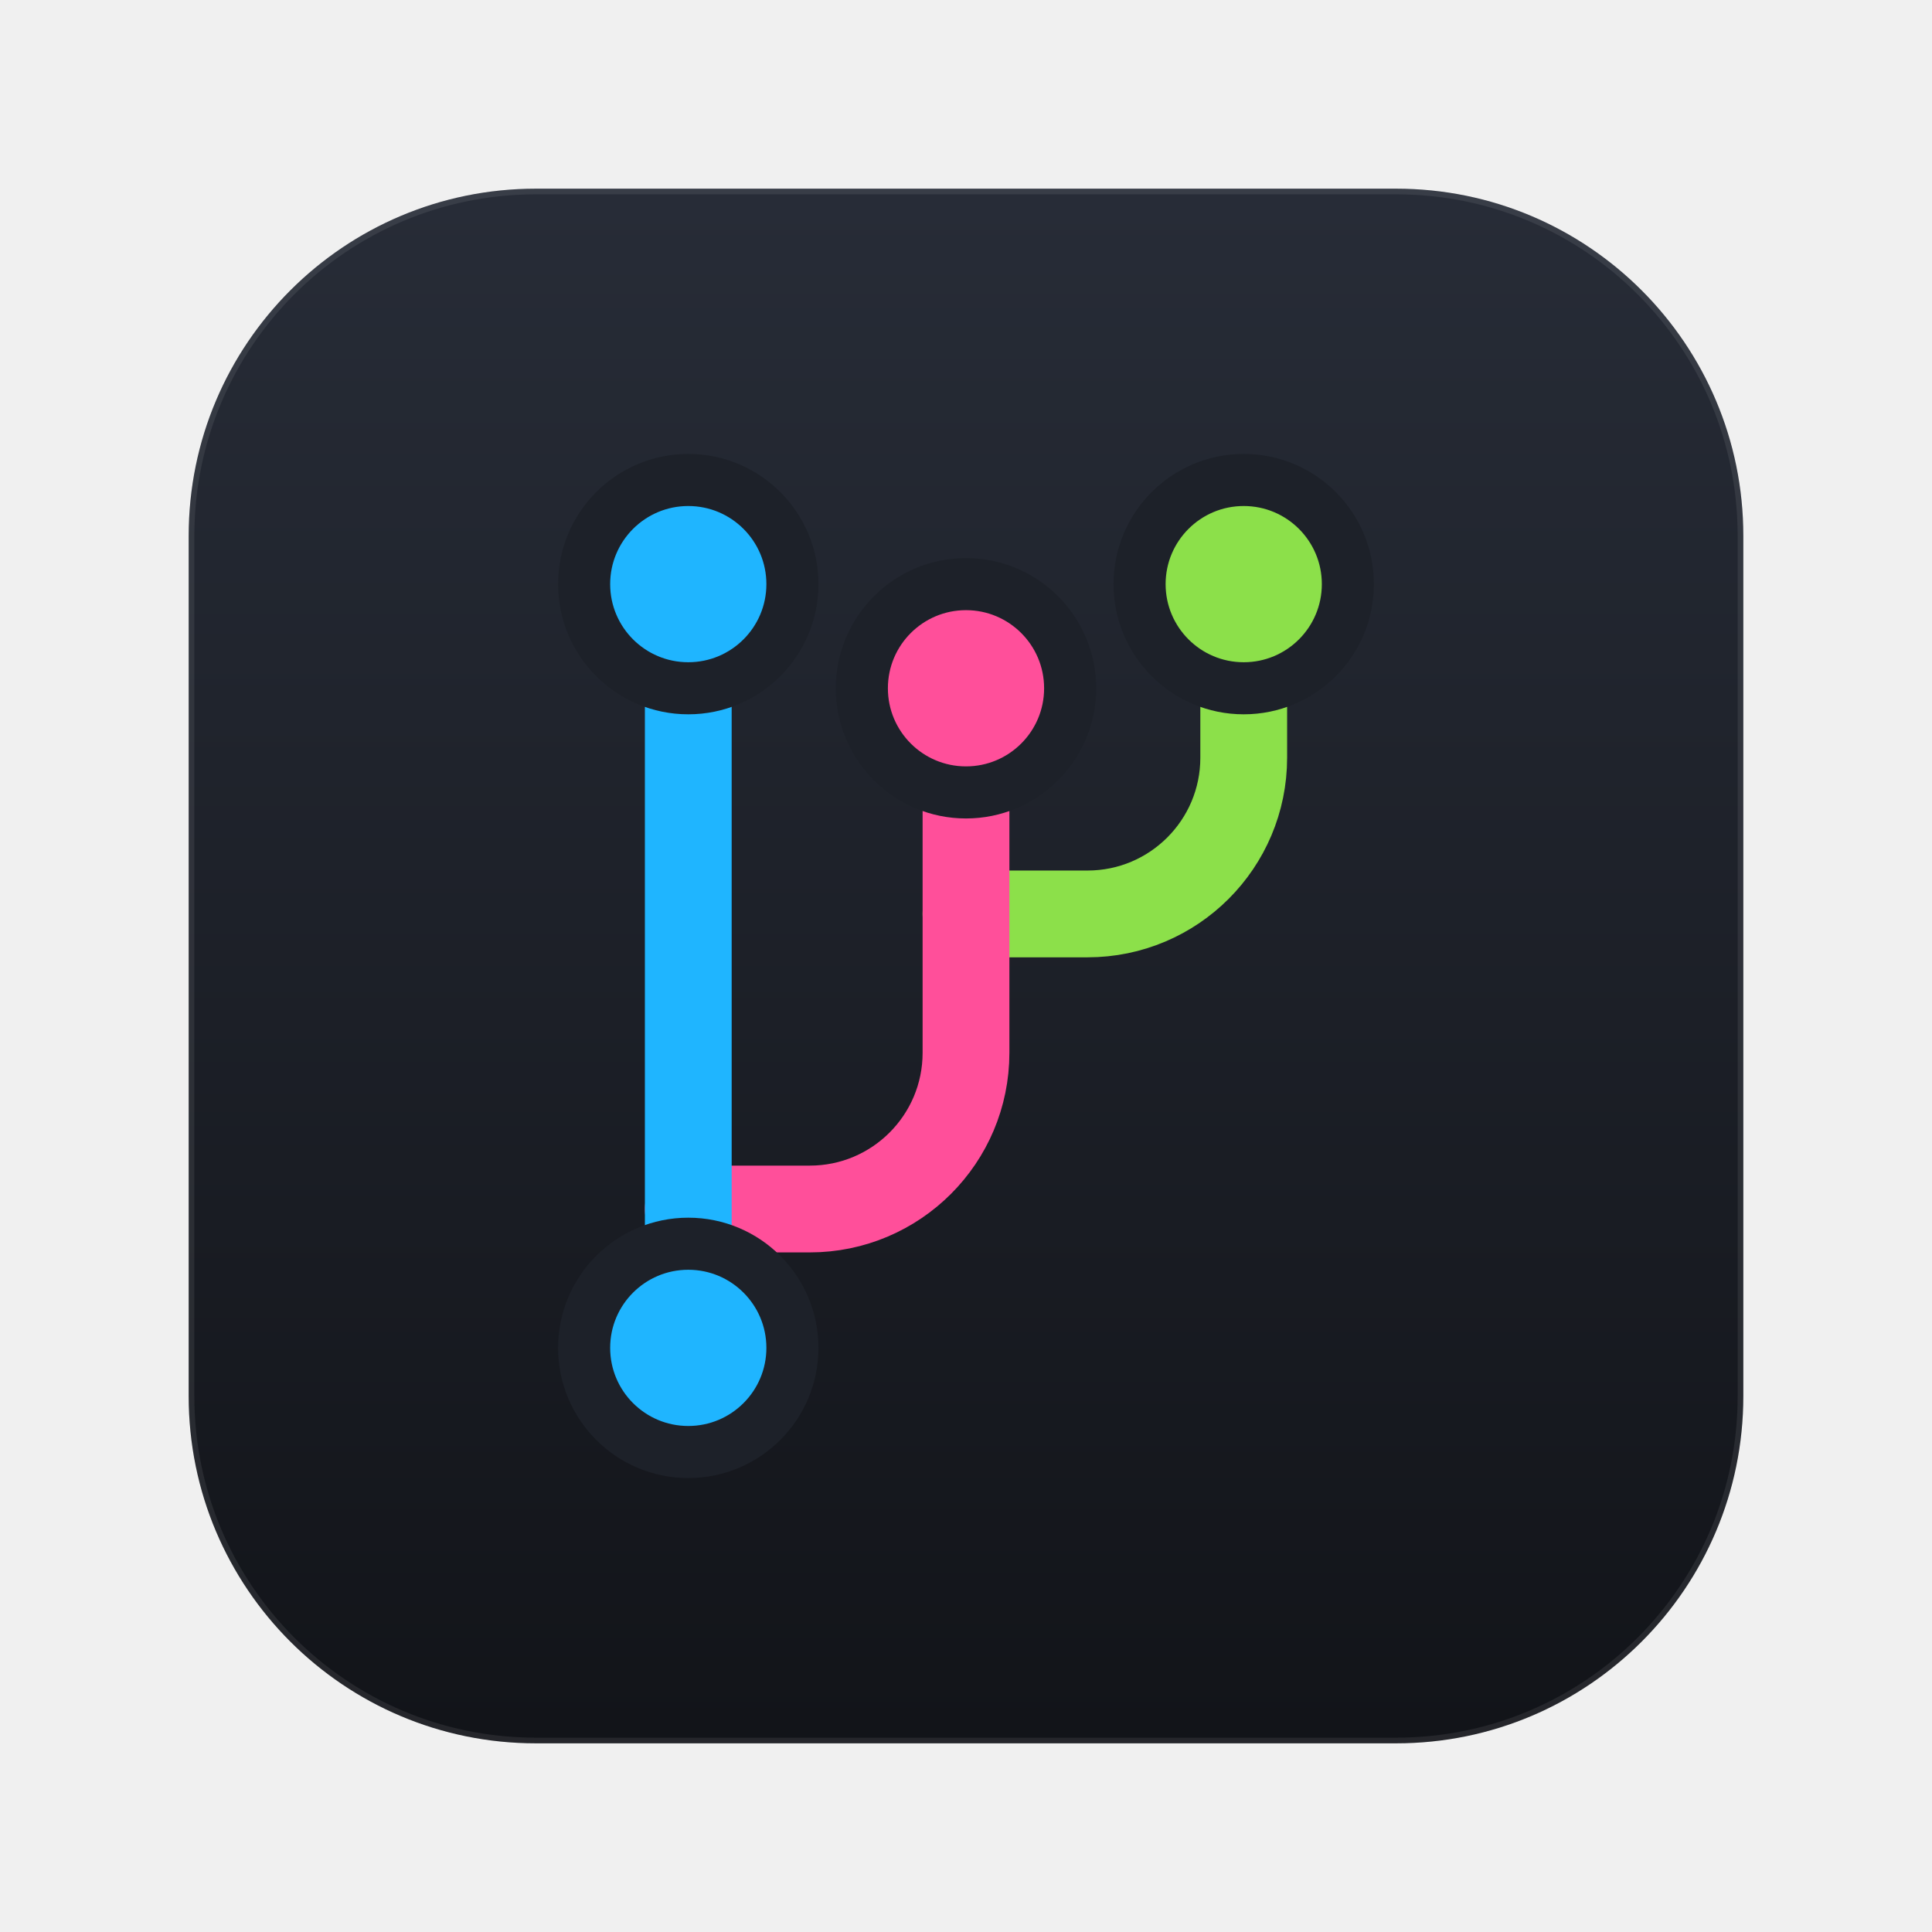
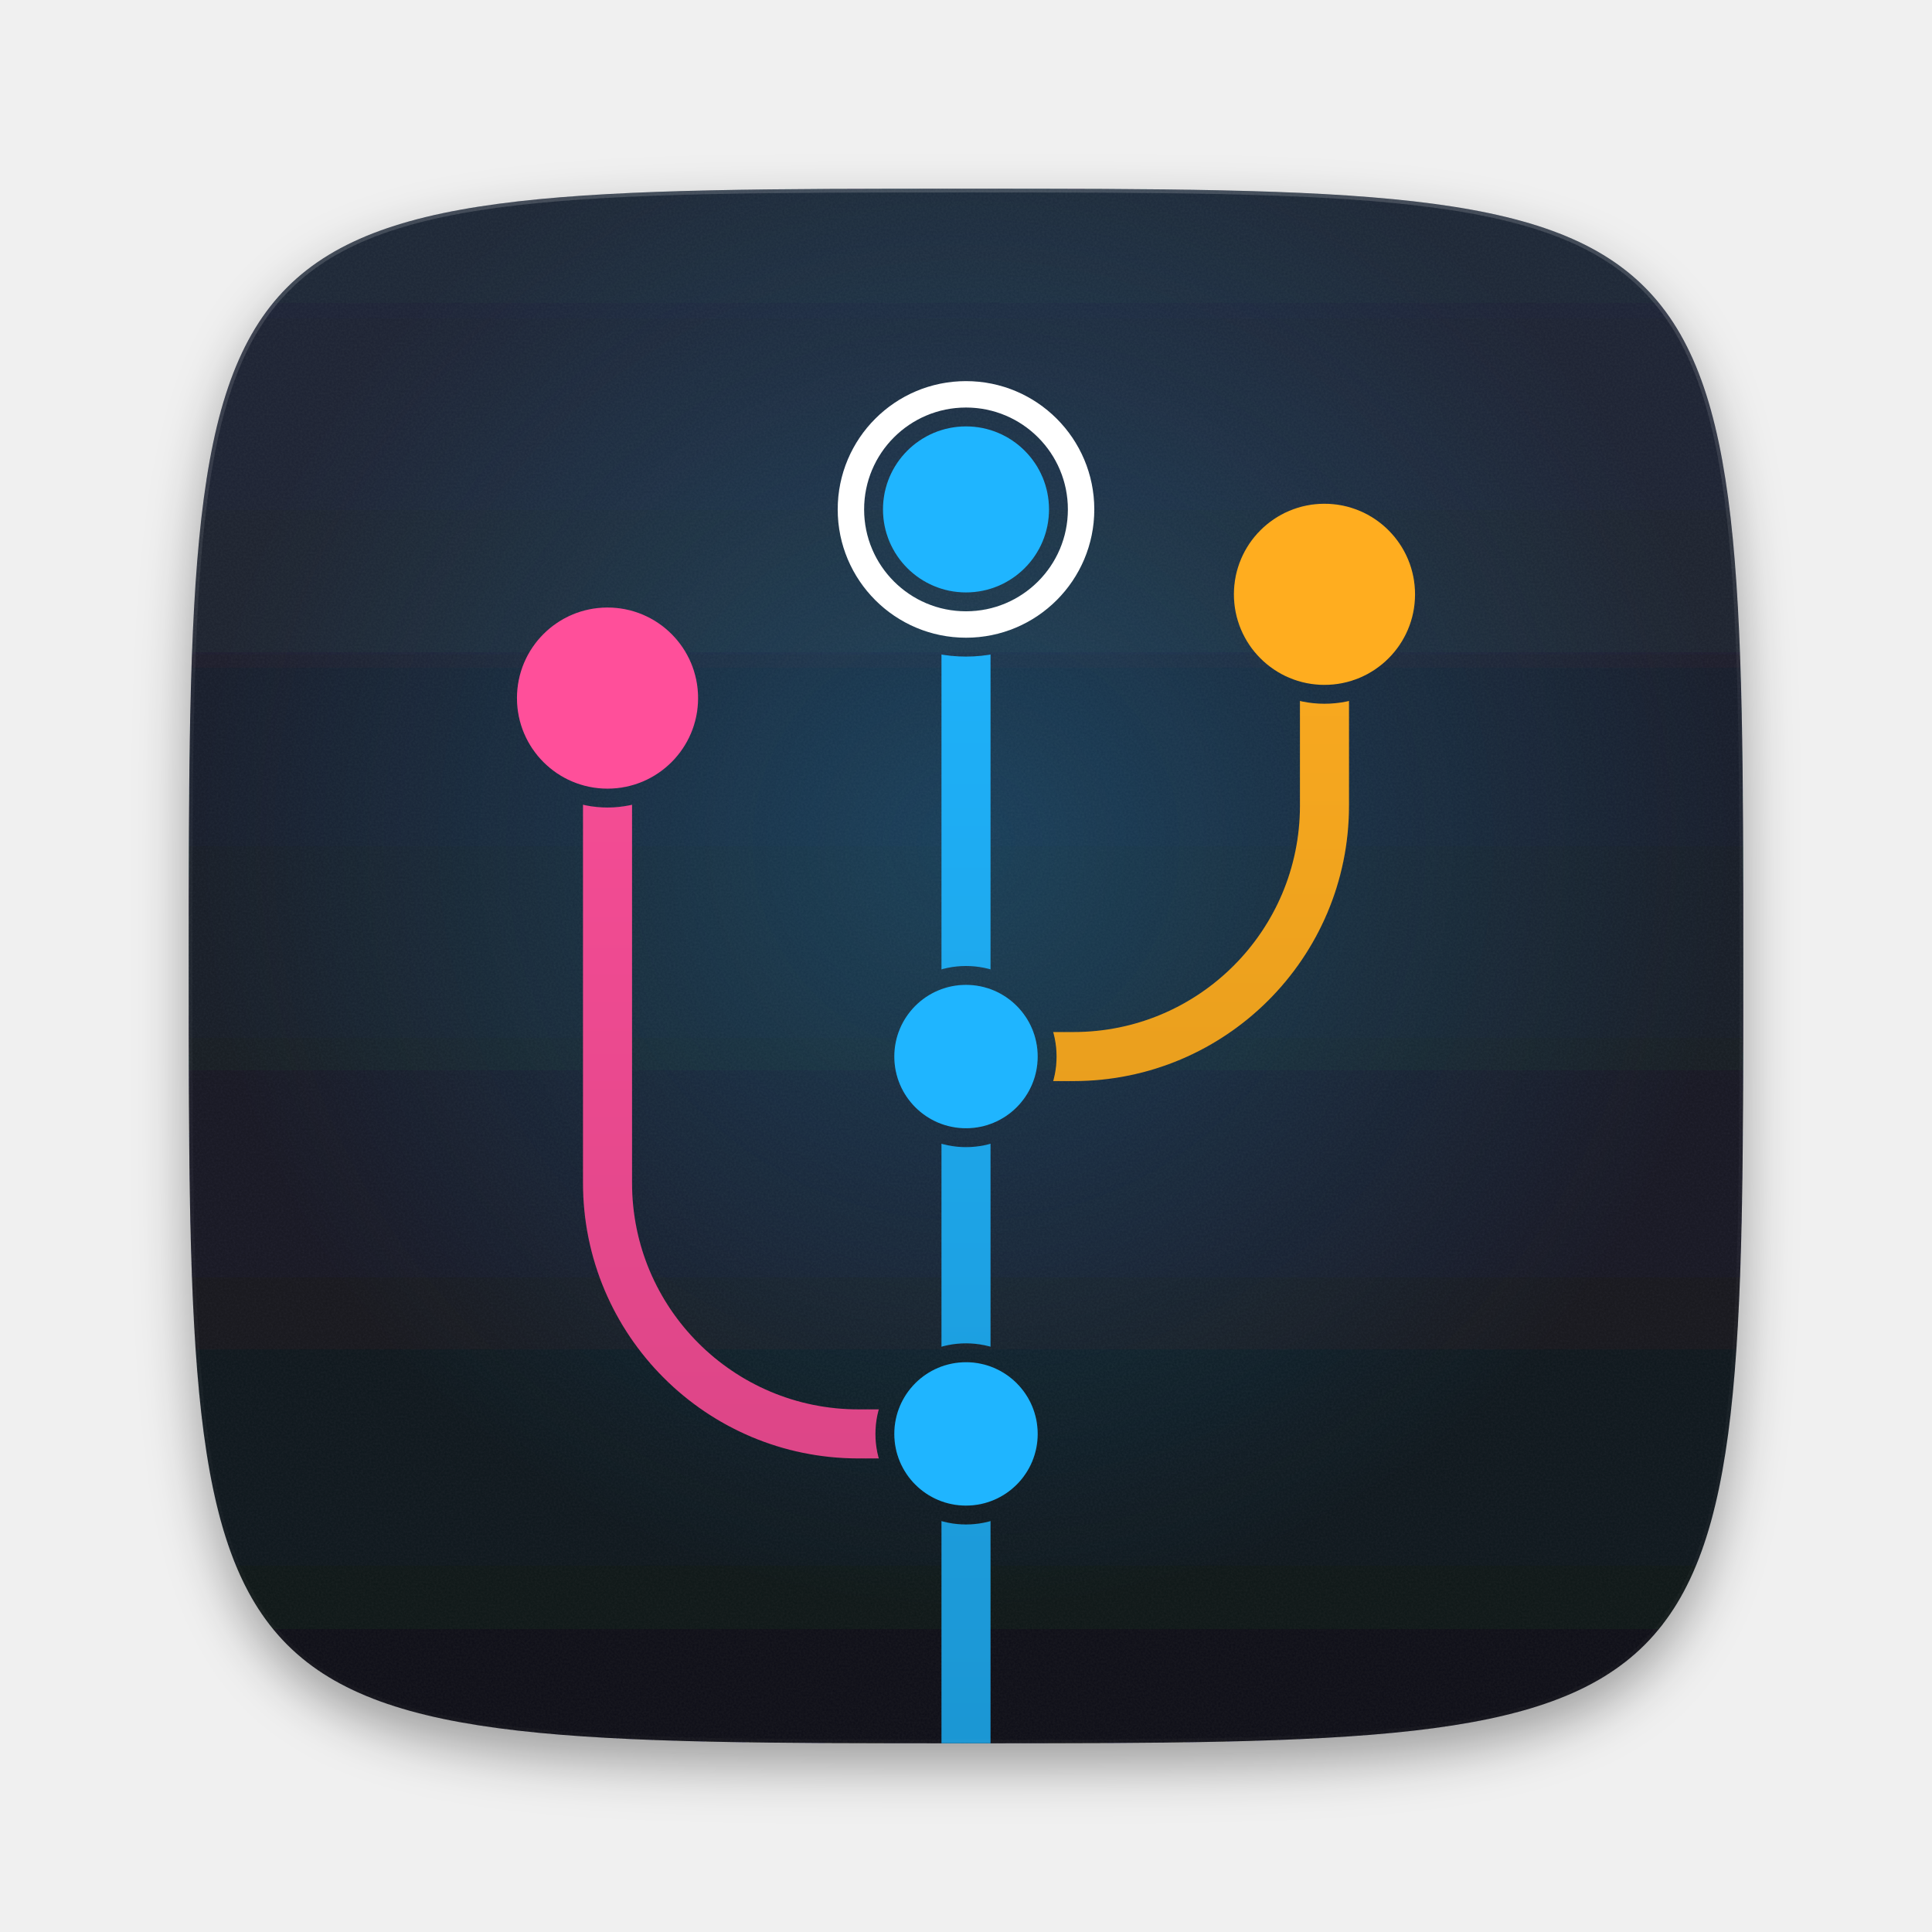
<svg xmlns="http://www.w3.org/2000/svg" viewBox="0 0 1024 1024" width="1024" height="1024">
  <defs>
-     <linearGradient id="bg" x1="0" y1="0" x2="0" y2="1">
-       <stop offset="0" stop-color="#272c37" />
-       <stop offset="1" stop-color="#121419" />
+     <path id="tile" d="M924 512C924 922 922 924 512 924C102 924 100 922 100 512C100 102 102 100 512 100C922 100 924 102 924 512Z" />
+     <clipPath id="tile-clip">
+       <use href="#tile" />
+     </clipPath>
+     <linearGradient id="background" x1="0" y1="0" x2="0" y2="1">
+       <stop offset="0" stop-color="#1f2636" />
+       <stop offset="1" stop-color="#0d1016" />
    </linearGradient>
+     <radialGradient id="glow" cx="0.5" cy="0.42" r="0.5">
+       <stop offset="0" stop-color="#1fb5ff" stop-opacity="0.22" />
+       <stop offset="1" stop-color="#1fb5ff" stop-opacity="0" />
+     </radialGradient>
+     <linearGradient id="rim" x1="0" y1="0" x2="0" y2="1">
+       <stop offset="0" stop-color="#fff" stop-opacity="0.16" />
+       <stop offset="0.35" stop-color="#fff" stop-opacity="0.04" />
+       <stop offset="1" stop-color="#fff" stop-opacity="0.02" />
+     </linearGradient>
+     <filter id="grain" x="0" y="0" width="100%" height="100%">
+       <feTurbulence type="fractalNoise" baseFrequency="0.9" numOctaves="2" seed="3" />
+       <feColorMatrix values="0 0 0 0 1  0 0 0 0 1  0 0 0 0 1  0 0 0 0.05 0" />
+     </filter>
+     <filter id="shadow" x="-10%" y="-10%" width="120%" height="125%">
+       <feDropShadow dx="0" dy="12" stdDeviation="14" flood-color="#000" flood-opacity="0.35" />
+     </filter>
+     <linearGradient id="pink" x1="0" y1="250" x2="0" y2="980" gradientUnits="userSpaceOnUse">
+       <stop offset="0" stop-color="#ff4f9a" />
+       <stop offset="1" stop-color="#cf4280" />
+     </linearGradient>
+     <linearGradient id="amber" x1="0" y1="250" x2="0" y2="980" gradientUnits="userSpaceOnUse">
+       <stop offset="0" stop-color="#ffad1f" />
+       <stop offset="1" stop-color="#cf8e1d" />
+     </linearGradient>
+     <linearGradient id="blue" x1="0" y1="250" x2="0" y2="980" gradientUnits="userSpaceOnUse">
+       <stop offset="0" stop-color="#1fb5ff" />
+       <stop offset="1" stop-color="#1b94d0" />
+     </linearGradient>
+     <mask id="gaps" maskUnits="userSpaceOnUse" x="0" y="0" width="1024" height="1024">
+       <rect width="1024" height="1024" fill="#fff" />
+       <circle cx="322" cy="370" r="58" />
+       <circle cx="702" cy="315" r="58" />
+       <circle cx="512" cy="270" r="78" />
+       <circle cx="512" cy="560" r="48" />
+       <circle cx="512" cy="760" r="48" />
+     </mask>
  </defs>
-   <rect x="100" y="100" width="824" height="824" rx="184" fill="url(#bg)" />
-   <rect x="101.5" y="101.5" width="821" height="821" rx="182.5" fill="none" stroke="#ffffff" stroke-opacity="0.08" stroke-width="3" />
-   <g transform="translate(512 512) scale(9.2) translate(-32 -32)">
-     <g fill="none" stroke-width="5" stroke-linecap="round" stroke-linejoin="round">
-       <path d="M48 10V20a9 9 0 0 1-9 9H32" stroke="#8ce04a" />
-       <path d="M32 16V37a9 9 0 0 1-9 9H16" stroke="#ff4f9a" />
-       <path d="M16 10V54" stroke="#1fb5ff" />
+   <use href="#tile" fill="url(#background)" filter="url(#shadow)" />
+   <use href="#tile" fill="url(#glow)" />
+   <rect width="1024" height="1024" filter="url(#grain)" clip-path="url(#tile-clip)" />
+   <g clip-path="url(#tile-clip)">
+     <g mask="url(#gaps)" fill="none" stroke-width="26" stroke-linecap="round">
+       <path d="M322 370V627A133 133 0 0 0 455 760H512" stroke="url(#pink)" />
+       <path d="M702 315V427A133 133 0 0 1 569 560H512" stroke="url(#amber)" />
+       <path d="M512 270V1100" stroke="url(#blue)" />
    </g>
-     <g stroke="#1d2129" stroke-width="3">
-       <circle cx="48" cy="10" r="6" fill="#8ce04a" />
-       <circle cx="32" cy="16" r="6" fill="#ff4f9a" />
-       <circle cx="16" cy="10" r="6" fill="#1fb5ff" />
-       <circle cx="16" cy="54" r="6" fill="#1fb5ff" />
-     </g>
+     <circle cx="322" cy="370" r="48" fill="#ff4f9a" />
+     <circle cx="702" cy="315" r="48" fill="#ffad1f" />
+     <circle cx="512" cy="560" r="38" fill="#1fb5ff" />
+     <circle cx="512" cy="760" r="38" fill="#1fb5ff" />
+     <circle cx="512" cy="270" r="44" fill="#1fb5ff" />
+     <circle cx="512" cy="270" r="61" fill="none" stroke="#fff" stroke-width="14" />
  </g>
+   <use href="#tile" fill="none" stroke="url(#rim)" stroke-width="4" clip-path="url(#tile-clip)" />
</svg>
